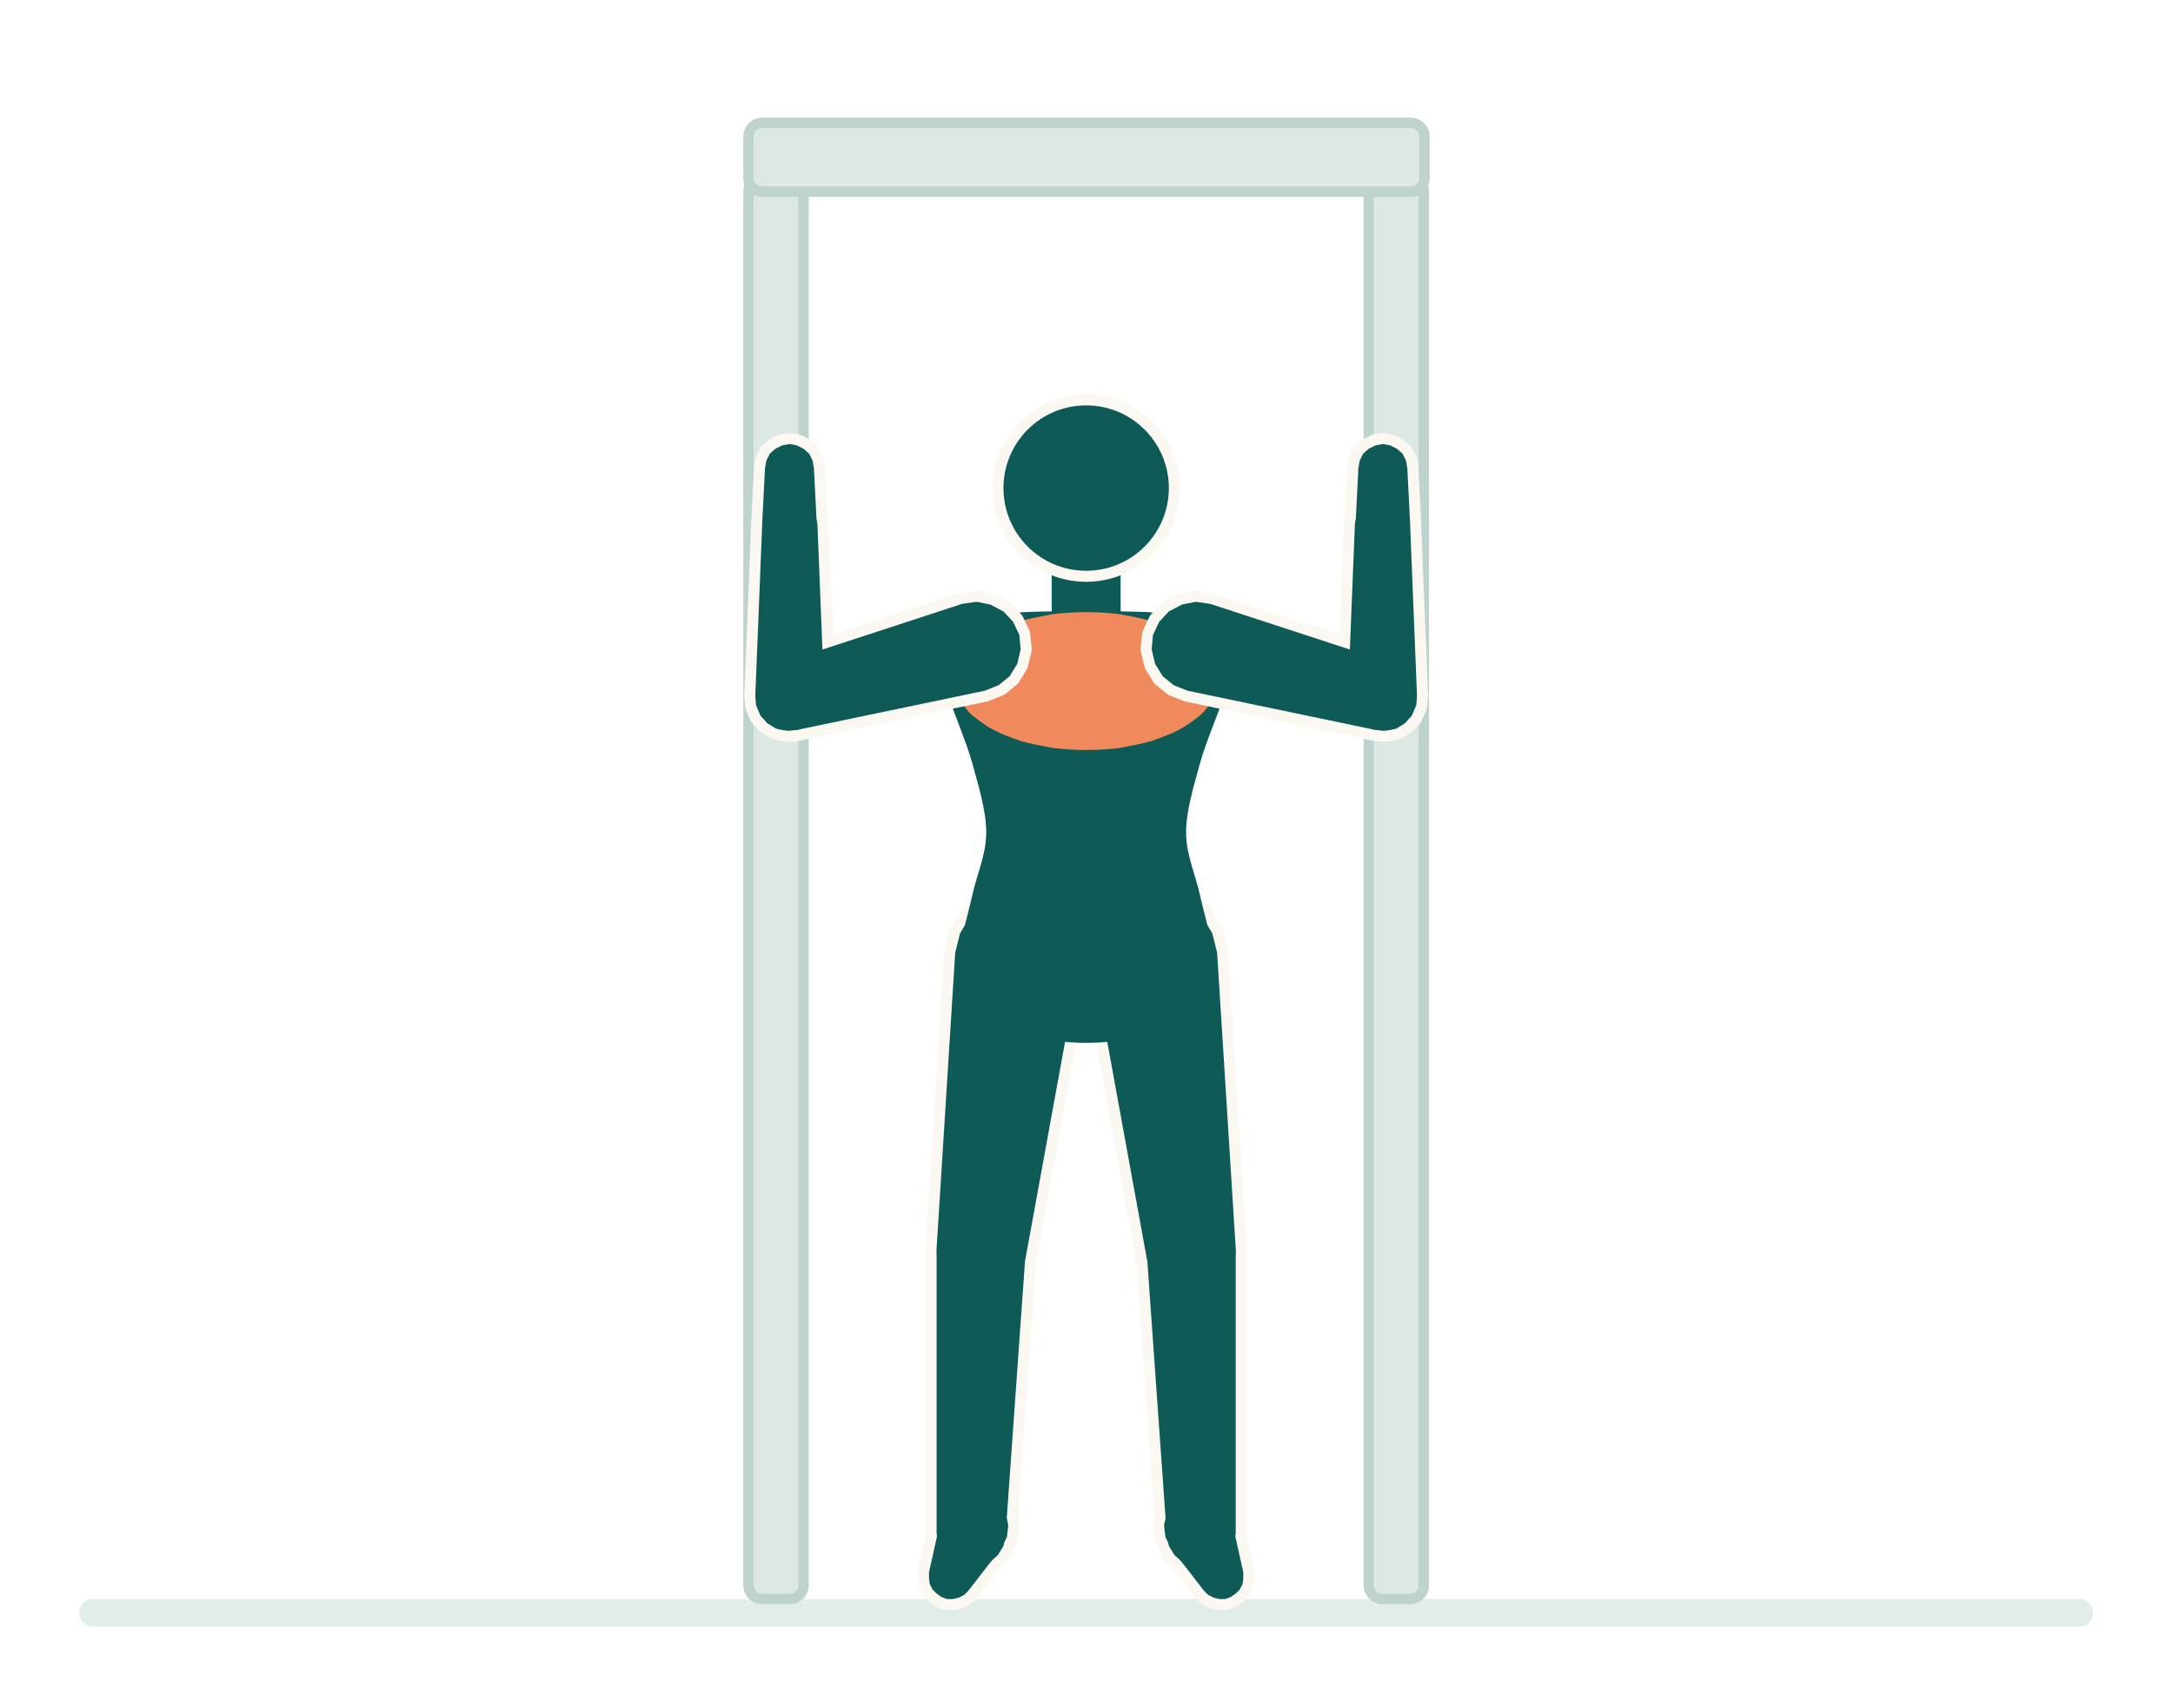
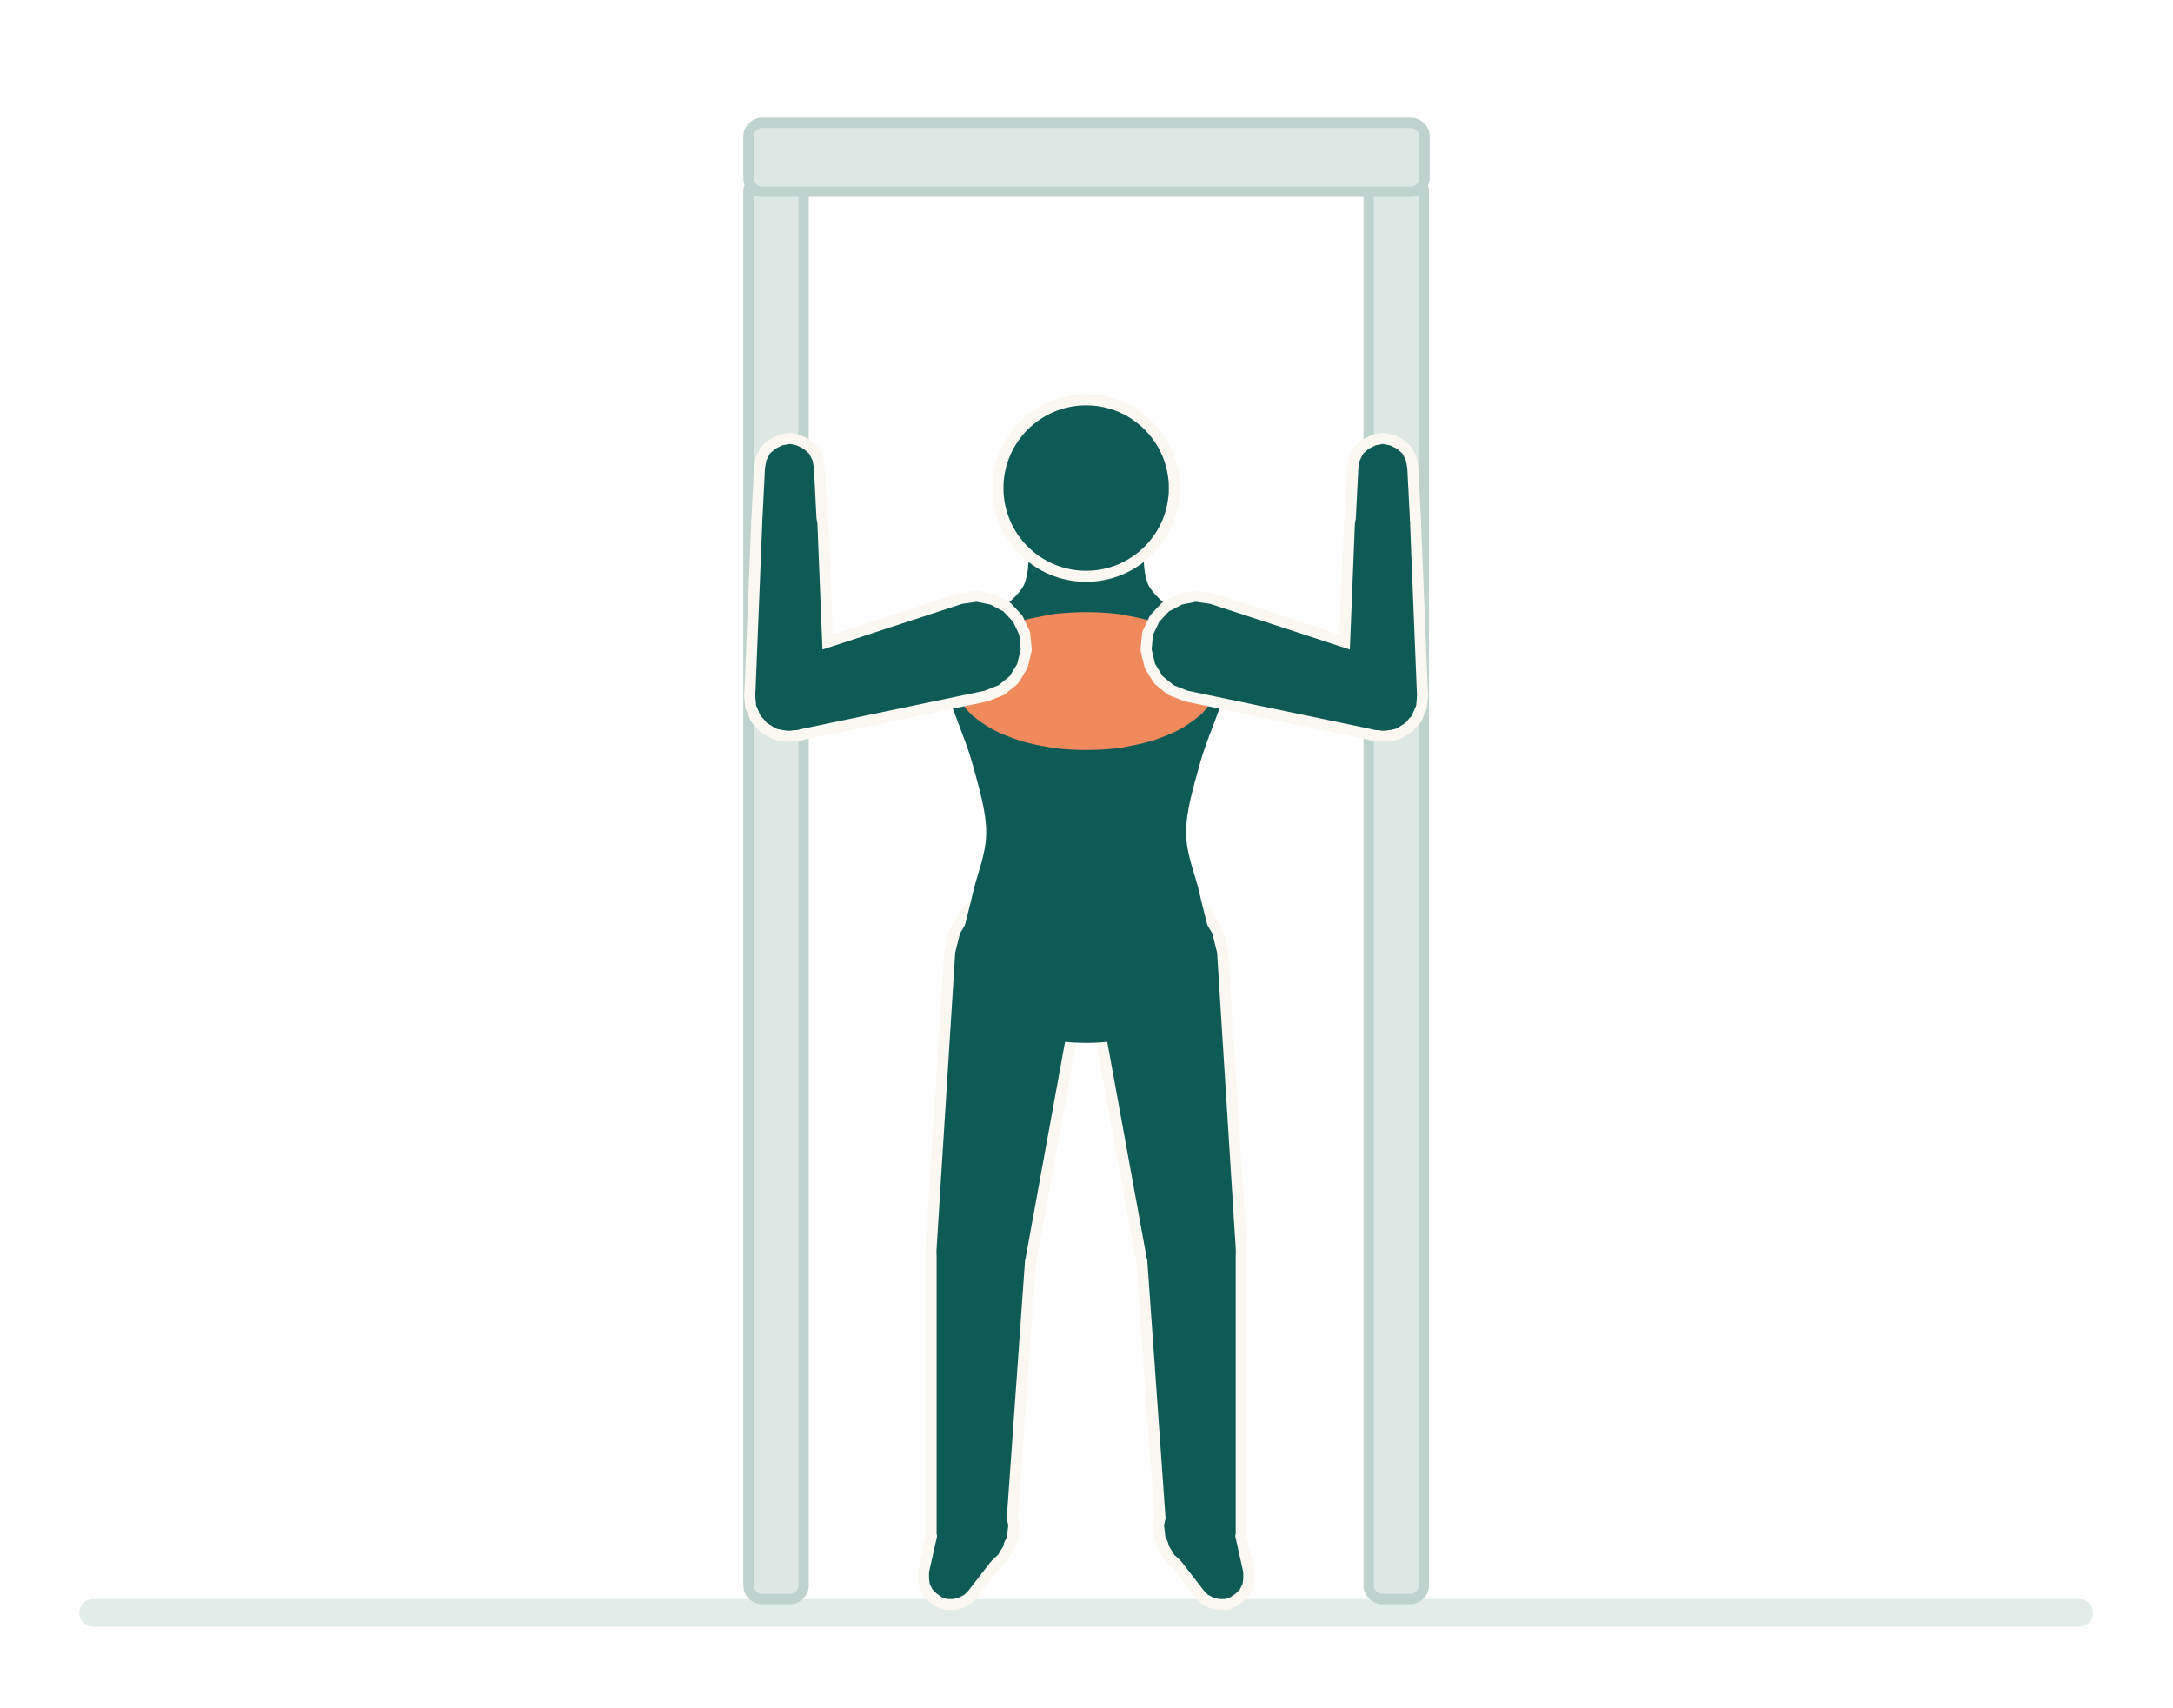
<svg xmlns="http://www.w3.org/2000/svg" viewBox="-157.6 -138.8 315.3 247.7" width="280" height="220">
  <defs>
    <clipPath id="ej-061-torso">
      <path d="M9 -50C13.3 -49.7 14.9 -49.4 17 -48.5C19.1 -47.6 21 -46.2 21.5 -44.5C22 -42.7 20.8 -40.7 20 -38C19.2 -35.2 17.4 -31.3 16.5 -28C15.6 -24.7 14.5 -21.2 14.5 -18C14.5 -14.8 15.9 -11.8 16.5 -9C17.1 -6.2 18.1 -3.5 18 -1C17.9 1.5 17.5 4 16 6C14.5 8 11.7 9.9 9 11C6.3 12.1 3 12.5 0 12.5C-3 12.5 -6.3 12.1 -9 11C-11.7 9.9 -14.5 8 -16 6C-17.5 4 -17.9 1.5 -18 -1C-18.1 -3.5 -17.1 -6.2 -16.5 -9C-15.9 -11.8 -14.5 -14.8 -14.5 -18C-14.5 -21.2 -15.6 -24.7 -16.5 -28C-17.4 -31.3 -19.2 -35.2 -20 -38C-20.8 -40.7 -22 -42.7 -21.5 -44.5C-21 -46.2 -19.1 -47.6 -17 -48.5C-14.9 -49.4 -13.3 -49.7 -9 -50C-4.7 -50.2 4.7 -50.2 9 -50Z" />
+     </clipPath>
+     <clipPath id="ej-061-cuello">
+       <path d="M0 -38C-5 -38 -13.5 -42.8 -15 -45.5C-16.5 -48.2 -10.3 -51.2 -9 -54C-7.8 -56.9 -8.9 -60.3 -7.4 -62.6C-5.9 -64.9 -2.5 -68 0 -68C2.5 -68 5.9 -64.9 7.4 -62.6C8.9 -60.3 7.8 -56.9 9 -54C10.3 -51.2 16.5 -48.2 15 -45.5C13.5 -42.8 5 -38 0 -38Z" />
    </clipPath>
  </defs>
  <line x1="-144.1" y1="95.2" x2="144.1" y2="95.2" stroke="#E2ECE9" stroke-width="4" stroke-linecap="round" />
  <rect x="-49" y="-113" width="8" height="206.2" rx="2" fill="#DDE8E5" stroke="#BFD3CE" stroke-width="1.5" />
  <rect x="41" y="-113" width="8" height="206.2" rx="2" fill="#DDE8E5" stroke="#BFD3CE" stroke-width="1.5" />
  <rect x="-49" y="-121" width="98.1" height="10" rx="2" fill="#DDE8E5" stroke="#BFD3CE" stroke-width="1.5" />
  <g>
    <path d="M-8.8 43.8L-9.5 45.7L-10.6 47.3L-12.2 48.4L-14.1 49.1L-16 49.1L-17.9 48.6L-19.6 47.5L-20.8 46L-21.6 44.2L-21.7 42.3L-19 -0.6L-18.3 -3.4L-16.8 -5.9L-14.5 -7.8L-11.8 -8.8L-8.9 -8.9L-6.1 -8.1L-3.7 -6.4L-2 -4.1L-1.1 -1.3L-1.1 1.6Z" fill="#FBF7F1" stroke="#FBF7F1" stroke-width="3.2" stroke-linejoin="round" />
    <path d="M-11.7 84L-12 85.5L-12.8 86.8L-13.9 87.8L-15.3 88.5L-16.8 88.7L-18.3 88.4L-19.7 87.6L-20.8 86.5L-21.4 85.2L-21.7 83.7L-21.7 42.7L-21.4 40.6L-20.4 38.8L-19 37.3L-17.1 36.4L-15 36.2L-13 36.6L-11.2 37.6L-9.8 39.2L-8.9 41.1L-8.8 43.1Z" fill="#FBF7F1" stroke="#FBF7F1" stroke-width="3.2" stroke-linejoin="round" />
    <path d="M-17.1 92L-17.7 92.6L-18.5 93L-19.3 93.2L-20.2 93.2L-21 92.9L-21.7 92.4L-22.3 91.8L-22.7 91L-22.8 90.2L-22.8 89.3L-21.1 81.7L-20.5 80.1L-19.2 78.7L-17.6 77.9L-15.9 77.8L-14.1 78.2L-12.7 79.2L-11.7 80.7L-11.3 82.5L-11.5 84.2L-12.3 85.8Z" fill="#FBF7F1" stroke="#FBF7F1" stroke-width="3.2" stroke-linejoin="round" />
    <path d="M-8.8 43.8L-9.5 45.7L-10.6 47.3L-12.2 48.4L-14.1 49.1L-16 49.1L-17.9 48.6L-19.6 47.5L-20.8 46L-21.6 44.2L-21.7 42.3L-19 -0.6L-18.3 -3.4L-16.8 -5.9L-14.5 -7.8L-11.8 -8.8L-8.9 -8.9L-6.1 -8.1L-3.7 -6.4L-2 -4.1L-1.1 -1.3L-1.1 1.6Z" fill="#0E5A57" />
    <path d="M-11.7 84L-12 85.5L-12.8 86.8L-13.9 87.8L-15.3 88.5L-16.8 88.7L-18.3 88.4L-19.7 87.6L-20.8 86.5L-21.4 85.2L-21.7 83.7L-21.7 42.7L-21.4 40.6L-20.4 38.8L-19 37.3L-17.1 36.4L-15 36.2L-13 36.6L-11.2 37.6L-9.8 39.2L-8.9 41.1L-8.8 43.1Z" fill="#0E5A57" />
    <path d="M-17.1 92L-17.7 92.6L-18.5 93L-19.3 93.2L-20.2 93.2L-21 92.9L-21.7 92.4L-22.3 91.8L-22.7 91L-22.8 90.2L-22.8 89.3L-21.1 81.7L-20.5 80.1L-19.2 78.7L-17.6 77.9L-15.9 77.8L-14.1 78.2L-12.7 79.2L-11.7 80.7L-11.3 82.5L-11.5 84.2L-12.3 85.8Z" fill="#0E5A57" />
  </g>
  <g>
    <path d="M21.7 42.3L21.6 44.2L20.8 46L19.6 47.5L17.9 48.6L16 49.1L14.1 49.1L12.2 48.4L10.6 47.3L9.5 45.7L8.8 43.8L1.1 1.6L1.1 -1.3L2 -4.1L3.7 -6.4L6.1 -8.1L8.9 -8.9L11.8 -8.8L14.5 -7.8L16.8 -5.9L18.3 -3.4L19 -0.6Z" fill="#FBF7F1" stroke="#FBF7F1" stroke-width="3.2" stroke-linejoin="round" />
    <path d="M21.7 83.7L21.4 85.2L20.8 86.5L19.7 87.6L18.3 88.4L16.8 88.7L15.3 88.5L13.9 87.8L12.8 86.8L12 85.5L11.7 84L8.8 43.1L8.9 41.1L9.8 39.2L11.2 37.6L13 36.6L15 36.2L17.1 36.4L19 37.3L20.4 38.8L21.4 40.6L21.7 42.7Z" fill="#FBF7F1" stroke="#FBF7F1" stroke-width="3.2" stroke-linejoin="round" />
    <path d="M22.8 89.3L22.8 90.2L22.7 91L22.3 91.8L21.7 92.4L21 92.9L20.2 93.2L19.3 93.2L18.5 93L17.7 92.6L17.1 92L12.3 85.8L11.5 84.2L11.3 82.5L11.7 80.7L12.7 79.2L14.1 78.2L15.9 77.8L17.6 77.9L19.2 78.7L20.5 80.1L21.1 81.7Z" fill="#FBF7F1" stroke="#FBF7F1" stroke-width="3.2" stroke-linejoin="round" />
    <path d="M21.7 42.3L21.6 44.2L20.8 46L19.6 47.5L17.9 48.6L16 49.1L14.1 49.1L12.2 48.4L10.6 47.3L9.5 45.7L8.8 43.8L1.1 1.6L1.1 -1.3L2 -4.1L3.7 -6.4L6.1 -8.1L8.9 -8.9L11.8 -8.8L14.5 -7.8L16.8 -5.9L18.3 -3.4L19 -0.6Z" fill="#0E5A57" />
    <path d="M21.7 83.7L21.4 85.2L20.8 86.5L19.7 87.6L18.3 88.4L16.8 88.7L15.3 88.5L13.9 87.8L12.8 86.8L12 85.5L11.7 84L8.8 43.1L8.9 41.1L9.8 39.2L11.2 37.6L13 36.6L15 36.2L17.1 36.4L19 37.3L20.4 38.8L21.4 40.6L21.7 42.7Z" fill="#0E5A57" />
    <path d="M22.8 89.3L22.8 90.2L22.7 91L22.3 91.8L21.7 92.4L21 92.9L20.2 93.2L19.3 93.2L18.5 93L17.7 92.6L17.1 92L12.3 85.8L11.5 84.2L11.3 82.5L11.7 80.7L12.7 79.2L14.1 78.2L15.9 77.8L17.6 77.9L19.2 78.7L20.5 80.1L21.1 81.7Z" fill="#0E5A57" />
  </g>
-   <path d="M-5 -68L-4.8 -69.5L-4 -70.9L-2.9 -72L-1.5 -72.8L0 -73L1.5 -72.8L2.9 -72L4 -70.9L4.8 -69.5L5 -68L5 -50L4.8 -48.5L4 -47.1L2.9 -46L1.5 -45.2L0 -45L-1.5 -45.2L-2.9 -46L-4 -47.1L-4.8 -48.5L-5 -50Z" fill="#0E5A57" />
  <path d="M9 -50C13.3 -49.7 14.9 -49.4 17 -48.5C19.1 -47.6 21 -46.2 21.5 -44.5C22 -42.7 20.8 -40.7 20 -38C19.2 -35.2 17.4 -31.3 16.5 -28C15.6 -24.7 14.5 -21.2 14.5 -18C14.5 -14.8 15.9 -11.8 16.5 -9C17.1 -6.2 18.1 -3.5 18 -1C17.9 1.5 17.5 4 16 6C14.5 8 11.7 9.9 9 11C6.3 12.1 3 12.5 0 12.5C-3 12.5 -6.3 12.1 -9 11C-11.7 9.9 -14.5 8 -16 6C-17.5 4 -17.9 1.5 -18 -1C-18.1 -3.5 -17.1 -6.2 -16.5 -9C-15.9 -11.8 -14.5 -14.8 -14.5 -18C-14.5 -21.2 -15.6 -24.7 -16.5 -28C-17.4 -31.3 -19.2 -35.2 -20 -38C-20.8 -40.7 -22 -42.7 -21.5 -44.5C-21 -46.2 -19.1 -47.6 -17 -48.5C-14.9 -49.4 -13.3 -49.7 -9 -50C-4.7 -50.2 4.7 -50.2 9 -50Z" fill="#0E5A57" />
+   <path d="M0 -38C-5 -38 -13.5 -42.8 -15 -45.5C-16.5 -48.2 -10.3 -51.2 -9 -54C-7.8 -56.9 -8.9 -60.3 -7.4 -62.6C-5.9 -64.9 -2.5 -68 0 -68C2.5 -68 5.9 -64.9 7.4 -62.6C8.9 -60.3 7.8 -56.9 9 -54C10.3 -51.2 16.5 -48.2 15 -45.5C13.5 -42.8 5 -38 0 -38Z" fill="#0E5A57" />
  <path d="M19 -40C19 -40.9 18.8 -41.8 18.4 -42.6C17.9 -43.4 17.3 -44.3 16.5 -45C15.6 -45.7 14.6 -46.5 13.4 -47.1C12.3 -47.7 10.9 -48.2 9.5 -48.7C8.1 -49.1 6.5 -49.4 4.9 -49.7C3.3 -49.9 1.6 -50 0 -50C-1.6 -50 -3.3 -49.9 -4.9 -49.7C-6.5 -49.4 -8.1 -49.1 -9.5 -48.7C-10.9 -48.2 -12.3 -47.7 -13.4 -47.1C-14.6 -46.5 -15.6 -45.7 -16.5 -45C-17.3 -44.3 -17.9 -43.4 -18.4 -42.6C-18.8 -41.8 -19 -40.9 -19 -40C-19 -39.1 -18.8 -38.2 -18.4 -37.4C-17.9 -36.6 -17.3 -35.7 -16.5 -35C-15.6 -34.3 -14.6 -33.5 -13.4 -32.9C-12.3 -32.3 -10.9 -31.8 -9.5 -31.3C-8.1 -30.9 -6.5 -30.6 -4.9 -30.3C-3.3 -30.1 -1.6 -30 0 -30C1.6 -30 3.3 -30.1 4.9 -30.3C6.5 -30.6 8.1 -30.9 9.5 -31.3C10.9 -31.8 12.3 -32.3 13.4 -32.9C14.6 -33.5 15.6 -34.3 16.5 -35C17.3 -35.7 17.9 -36.6 18.4 -37.4C18.8 -38.2 19 -39.1 19 -40Z" fill="#F08A5D" clip-path="url(#ej-061-torso)" />
  <circle cx="0" cy="-68" r="12" fill="#0E5A57" stroke="#FBF7F1" stroke-width="3.2" paint-order="stroke" />
  <g>
    <path d="M-42 -32.9L-43.5 -32.8L-45 -33.1L-46.3 -33.9L-47.3 -35.1L-47.9 -36.5L-48 -38L-47.8 -39.4L-47 -40.8L-45.9 -41.8L-44.6 -42.5L-18 -51.2L-15.9 -51.5L-13.9 -51.1L-12 -50.1L-10.6 -48.6L-9.7 -46.7L-9.5 -44.6L-10 -42.5L-11.1 -40.7L-12.7 -39.4L-14.7 -38.6Z" fill="#FBF7F1" stroke="#FBF7F1" stroke-width="3.2" stroke-linejoin="round" />
    <path d="M-47 -62.9L-46.8 -64.1L-46.2 -65.2L-45.3 -66L-44.3 -66.6L-43 -66.8L-41.8 -66.6L-40.7 -66L-39.9 -65.2L-39.3 -64.1L-39 -62.9L-38 -38L-38.2 -36.4L-38.9 -34.9L-40 -33.8L-41.5 -33L-43 -32.8L-44.6 -33L-46 -33.8L-47.2 -34.9L-47.8 -36.4L-48 -38Z" fill="#FBF7F1" stroke="#FBF7F1" stroke-width="3.2" stroke-linejoin="round" />
    <path d="M-46.6 -70.9L-46.4 -72L-45.9 -73L-45.1 -73.7L-44.1 -74.2L-43 -74.4L-42 -74.2L-41 -73.7L-40.2 -73L-39.7 -72L-39.5 -70.9L-39.1 -63L-39.2 -61.7L-39.7 -60.5L-40.6 -59.6L-41.8 -59L-43 -58.8L-44.3 -59L-45.5 -59.6L-46.4 -60.5L-46.9 -61.7L-47 -63Z" fill="#FBF7F1" stroke="#FBF7F1" stroke-width="3.2" stroke-linejoin="round" />
    <path d="M-42 -32.9L-43.5 -32.8L-45 -33.1L-46.3 -33.9L-47.3 -35.1L-47.9 -36.5L-48 -38L-47.8 -39.4L-47 -40.8L-45.9 -41.8L-44.6 -42.5L-18 -51.2L-15.9 -51.5L-13.9 -51.1L-12 -50.1L-10.6 -48.6L-9.7 -46.7L-9.5 -44.6L-10 -42.5L-11.1 -40.7L-12.7 -39.4L-14.7 -38.6Z" fill="#0E5A57" />
    <path d="M-47 -62.9L-46.8 -64.1L-46.2 -65.2L-45.3 -66L-44.3 -66.6L-43 -66.8L-41.8 -66.6L-40.7 -66L-39.9 -65.2L-39.3 -64.1L-39 -62.9L-38 -38L-38.2 -36.4L-38.9 -34.9L-40 -33.8L-41.5 -33L-43 -32.8L-44.6 -33L-46 -33.8L-47.2 -34.9L-47.8 -36.4L-48 -38Z" fill="#0E5A57" />
    <path d="M-46.6 -70.9L-46.4 -72L-45.9 -73L-45.1 -73.7L-44.1 -74.2L-43 -74.4L-42 -74.2L-41 -73.7L-40.2 -73L-39.7 -72L-39.5 -70.9L-39.1 -63L-39.2 -61.7L-39.7 -60.5L-40.6 -59.6L-41.8 -59L-43 -58.8L-44.3 -59L-45.5 -59.6L-46.4 -60.5L-46.9 -61.7L-47 -63Z" fill="#0E5A57" />
  </g>
  <g>
    <path d="M44.6 -42.5L45.9 -41.8L47 -40.8L47.8 -39.4L48 -38L47.9 -36.5L47.3 -35.1L46.3 -33.9L45 -33.1L43.5 -32.8L42 -32.9L14.7 -38.6L12.7 -39.4L11.1 -40.7L10 -42.5L9.5 -44.6L9.7 -46.7L10.6 -48.6L12 -50.1L13.9 -51.1L15.9 -51.5L18 -51.2Z" fill="#FBF7F1" stroke="#FBF7F1" stroke-width="3.2" stroke-linejoin="round" />
    <path d="M39 -62.9L39.3 -64.1L39.9 -65.2L40.7 -66L41.8 -66.6L43 -66.8L44.3 -66.6L45.3 -66L46.2 -65.2L46.8 -64.1L47 -62.9L48 -38L47.8 -36.4L47.2 -34.9L46 -33.8L44.6 -33L43 -32.8L41.5 -33L40 -33.8L38.9 -34.9L38.2 -36.4L38 -38Z" fill="#FBF7F1" stroke="#FBF7F1" stroke-width="3.2" stroke-linejoin="round" />
    <path d="M39.5 -70.9L39.7 -72L40.2 -73L41 -73.7L42 -74.2L43 -74.4L44.1 -74.2L45.1 -73.7L45.9 -73L46.4 -72L46.6 -70.9L47 -63L46.9 -61.7L46.4 -60.5L45.5 -59.6L44.3 -59L43 -58.8L41.8 -59L40.6 -59.6L39.7 -60.5L39.2 -61.7L39.1 -63Z" fill="#FBF7F1" stroke="#FBF7F1" stroke-width="3.2" stroke-linejoin="round" />
    <path d="M44.6 -42.5L45.9 -41.8L47 -40.8L47.8 -39.4L48 -38L47.9 -36.5L47.3 -35.1L46.3 -33.9L45 -33.1L43.5 -32.8L42 -32.9L14.7 -38.6L12.7 -39.4L11.1 -40.7L10 -42.5L9.5 -44.6L9.7 -46.7L10.6 -48.6L12 -50.1L13.9 -51.1L15.9 -51.5L18 -51.2Z" fill="#0E5A57" />
    <path d="M39 -62.9L39.3 -64.1L39.9 -65.2L40.7 -66L41.8 -66.6L43 -66.8L44.3 -66.6L45.3 -66L46.2 -65.2L46.8 -64.1L47 -62.9L48 -38L47.8 -36.4L47.2 -34.9L46 -33.8L44.6 -33L43 -32.8L41.5 -33L40 -33.8L38.9 -34.9L38.2 -36.4L38 -38Z" fill="#0E5A57" />
    <path d="M39.5 -70.9L39.7 -72L40.2 -73L41 -73.7L42 -74.2L43 -74.4L44.1 -74.2L45.1 -73.7L45.9 -73L46.4 -72L46.6 -70.9L47 -63L46.9 -61.7L46.4 -60.5L45.5 -59.6L44.3 -59L43 -58.8L41.8 -59L40.6 -59.6L39.7 -60.5L39.2 -61.7L39.1 -63Z" fill="#0E5A57" />
  </g>
</svg>
